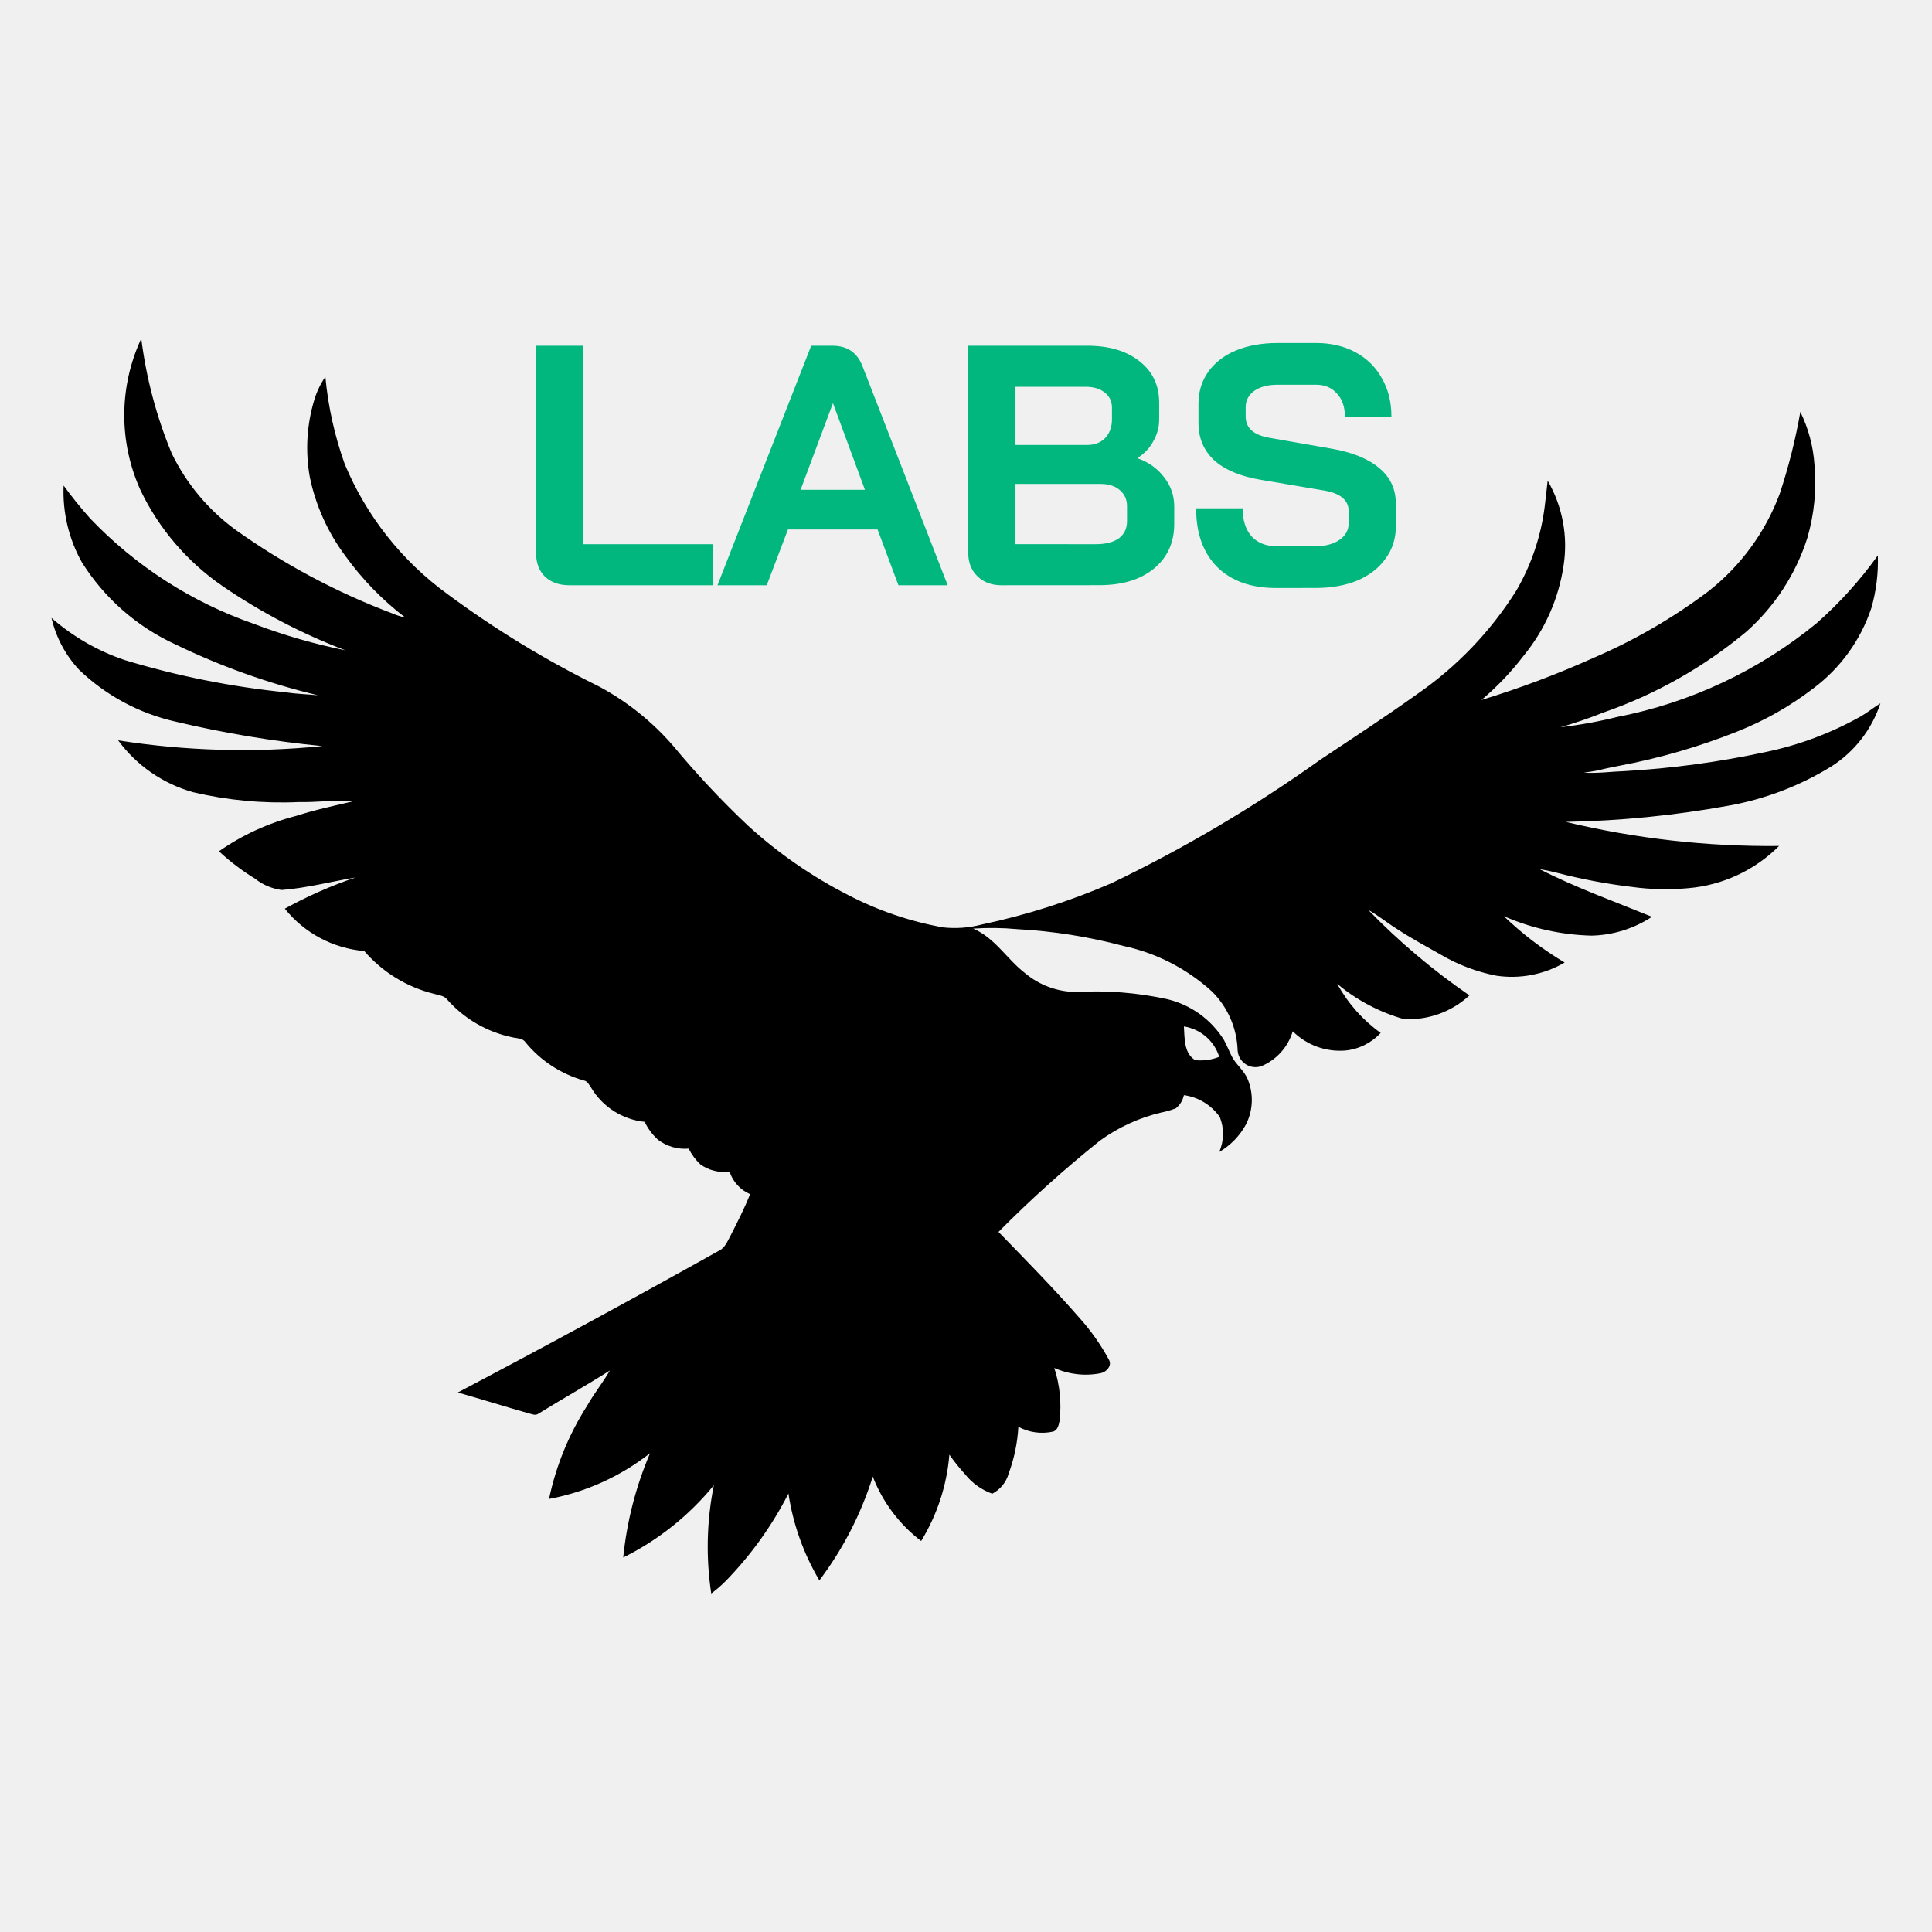
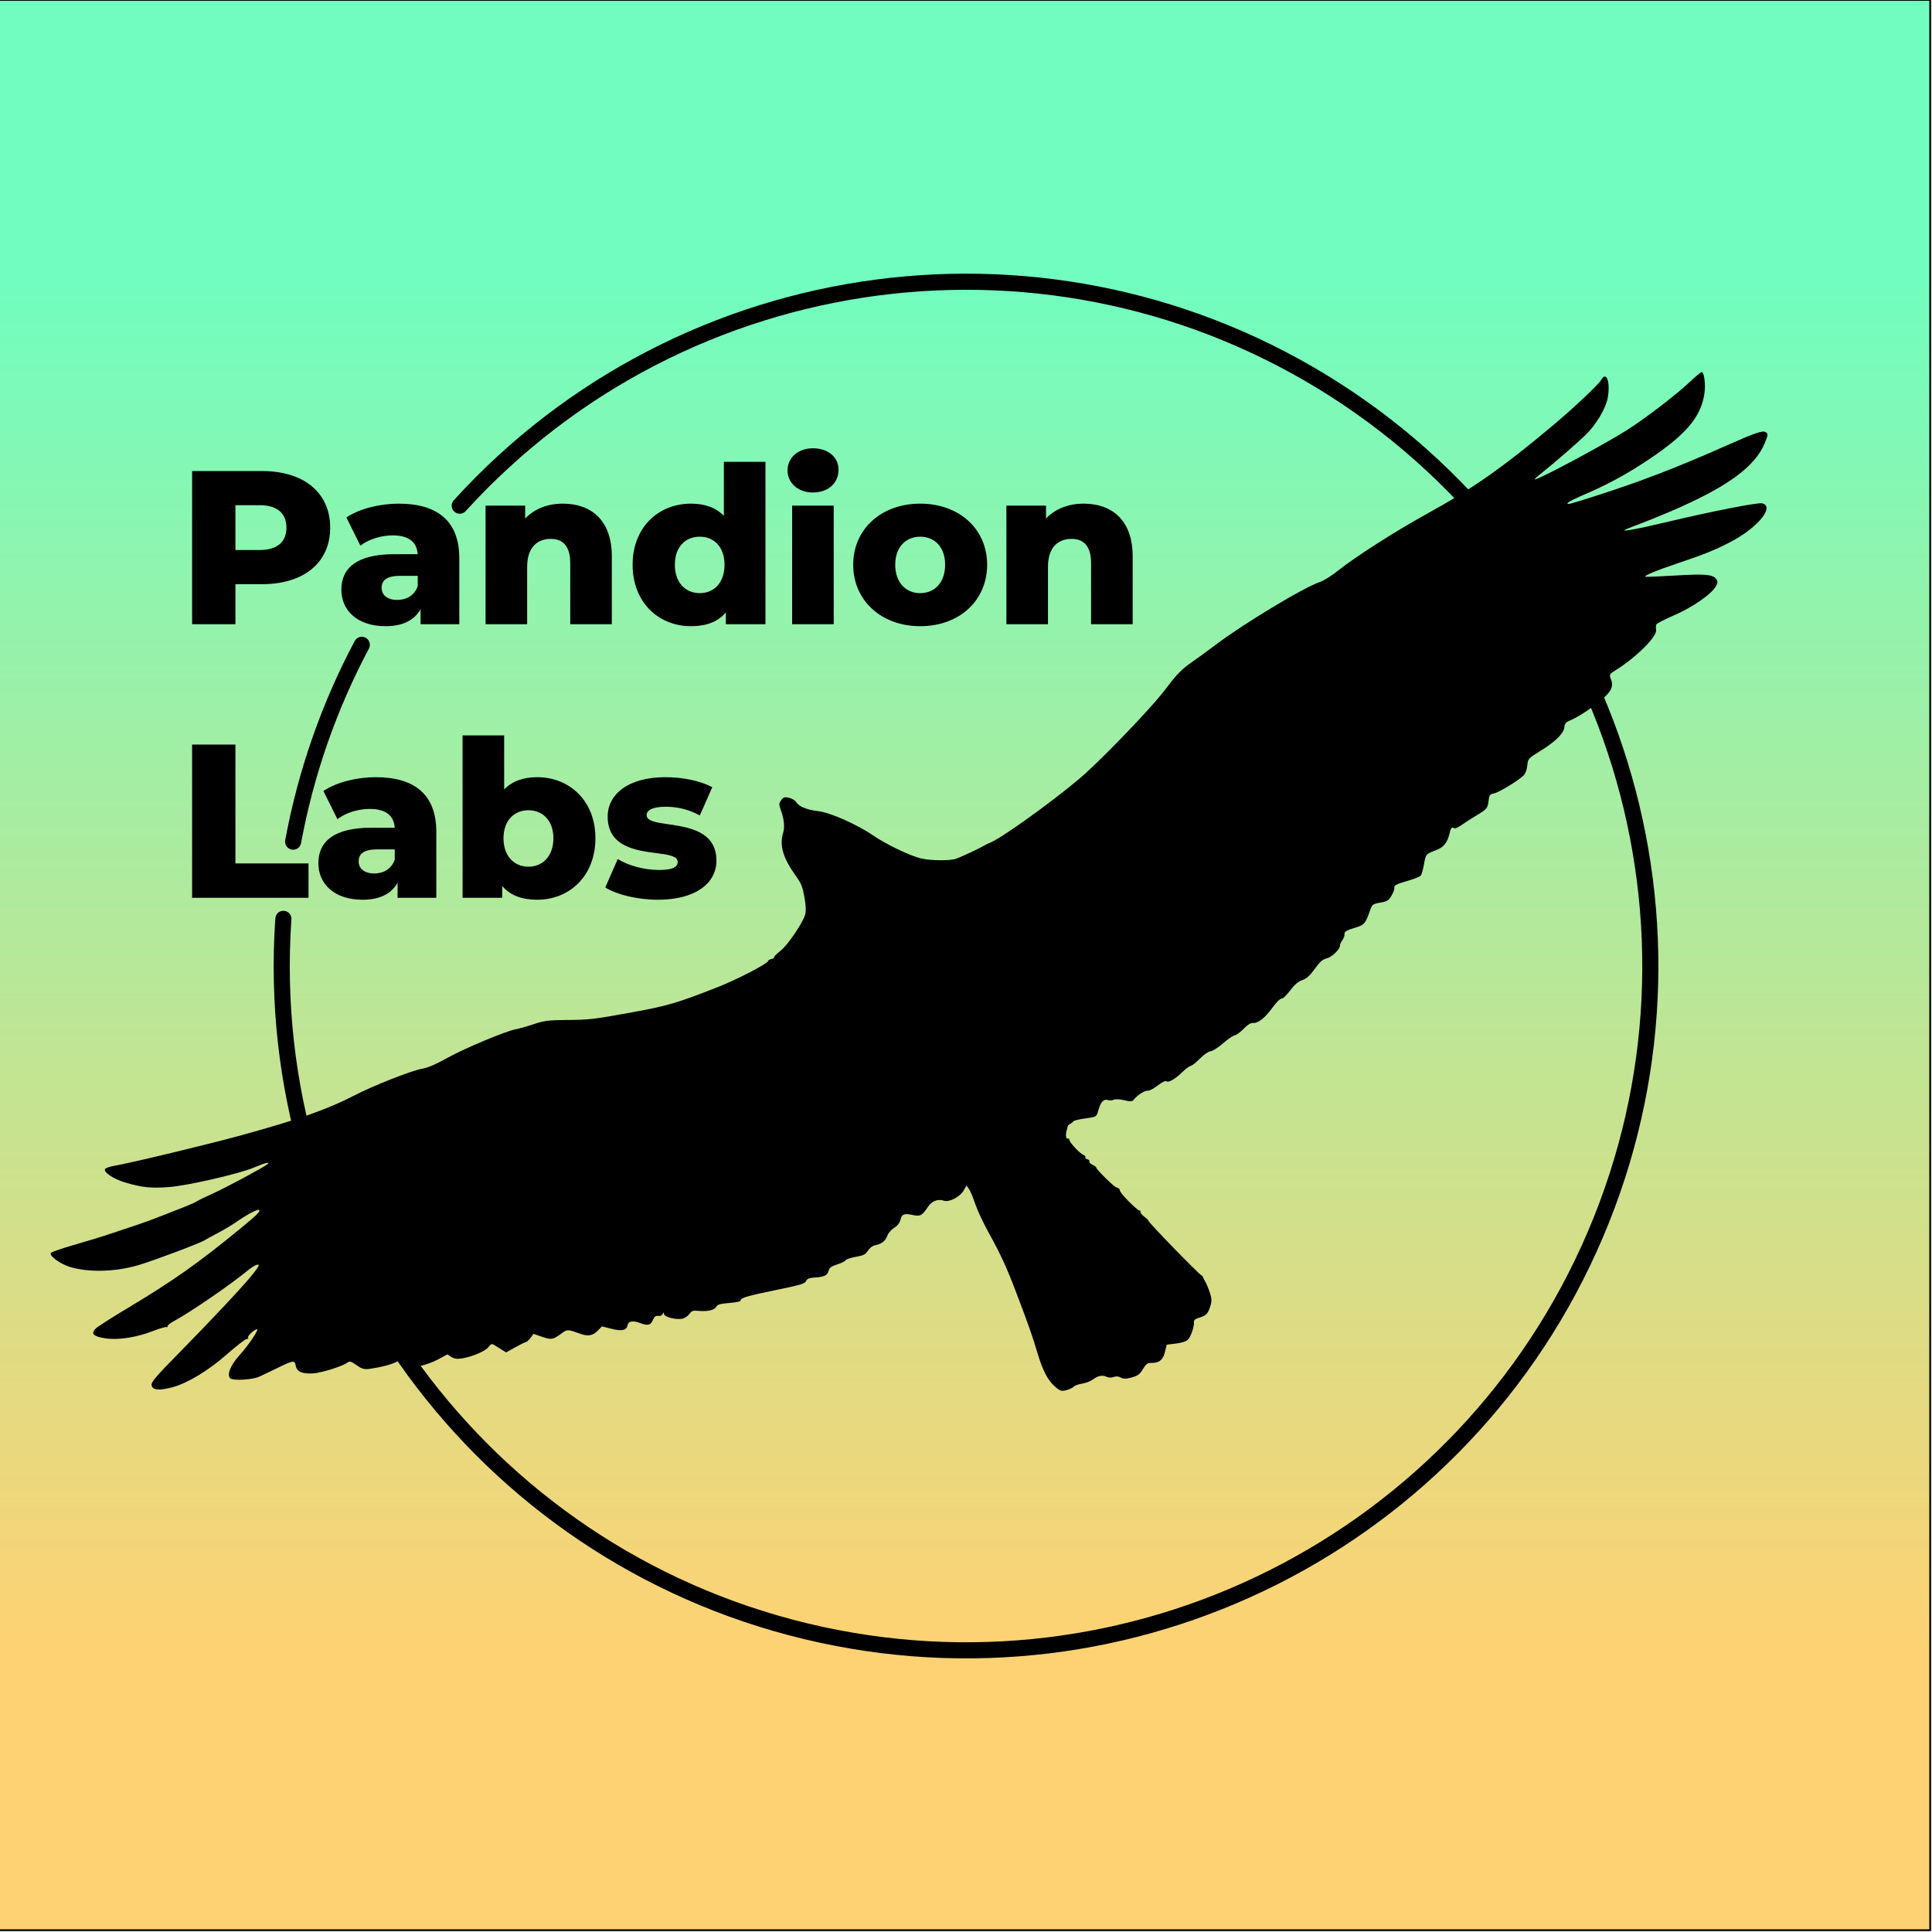
- <svg xmlns="http://www.w3.org/2000/svg" data-name="Layer 1" viewBox="0 0 64 64" x="0px" y="0px" version="1.1" id="svg2" width="64" height="64">
-   <defs id="defs2" />
-   <path d="m 61.626,23.74 a 10.986,10.986 0 0 1 -3.148,1.174 30.517,30.517 0 0 1 -4.638,0.629 c -0.459,0.015 -0.917,0.082 -1.376,0.052 0.164,-0.021 0.328,-0.046 0.492,-0.078 0.222,-0.062 0.451,-0.101 0.676,-0.148 a 20.996,20.996 0 0 0 3.923,-1.139 10.491,10.491 0 0 0 2.516,-1.428 5.489,5.489 0 0 0 1.92,-2.66 5.606,5.606 0 0 0 0.215,-1.742 13.371,13.371 0 0 1 -2.02,2.238 14.89,14.89 0 0 1 -6.61,3.111 14.814,14.814 0 0 1 -1.884,0.341 14.798,14.798 0 0 0 1.417,-0.485 15.137,15.137 0 0 0 4.739,-2.678 6.994,6.994 0 0 0 2.023,-3.109 6.554,6.554 0 0 0 0.236,-2.418 4.705,4.705 0 0 0 -0.468,-1.756 19.048,19.048 0 0 1 -0.683,2.712 7.375,7.375 0 0 1 -2.374,3.239 18.368,18.368 0 0 1 -3.768,2.186 31.459,31.459 0 0 1 -3.74,1.407 9.337,9.337 0 0 0 1.404,-1.474 6.124,6.124 0 0 0 1.318,-2.981 4.295,4.295 0 0 0 -0.528,-2.811 c -0.035,0.289 -0.06,0.578 -0.099,0.866 a 7.36,7.36 0 0 1 -0.932,2.765 11.82,11.82 0 0 1 -3.318,3.459 c -1.041,0.745 -2.115,1.442 -3.179,2.153 a 46.936,46.936 0 0 1 -6.917,4.091 22.619,22.619 0 0 1 -4.306,1.371 3.545,3.545 0 0 1 -1.27,0.095 11.048,11.048 0 0 1 -3.146,-1.07 15.129,15.129 0 0 1 -3.312,-2.291 29.599,29.599 0 0 1 -2.482,-2.646 8.68,8.68 0 0 0 -2.456,-1.971 32.776,32.776 0 0 1 -5.033,-3.068 10.158,10.158 0 0 1 -3.395,-4.294 11.815,11.815 0 0 1 -0.645,-2.901 2.772,2.772 0 0 0 -0.363,0.753 5.497,5.497 0 0 0 -0.15,2.582 6.608,6.608 0 0 0 1.175,2.598 9.714,9.714 0 0 0 1.985,2.043 2.331,2.331 0 0 1 -0.431,-0.138 A 22.825,22.825 0 0 1 7.804,17.551 6.826,6.826 0 0 1 5.691,15.026 14.7,14.7 0 0 1 4.68,11.215 6.009,6.009 0 0 0 4.664,16.26 a 8.113,8.113 0 0 0 2.69,3.142 19.405,19.405 0 0 0 4.088,2.14 19.079,19.079 0 0 1 -3.026,-0.874 13.729,13.729 0 0 1 -5.428,-3.492 13.776,13.776 0 0 1 -0.881,-1.092 4.78,4.78 0 0 0 0.604,2.541 7.209,7.209 0 0 0 3.095,2.719 23.222,23.222 0 0 0 4.728,1.688 c -0.359,-0.036 -0.721,-0.044 -1.079,-0.099 a 28.19,28.19 0 0 1 -5.329,-1.069 7.168,7.168 0 0 1 -2.421,-1.395 3.758,3.758 0 0 0 0.913,1.716 6.749,6.749 0 0 0 3.195,1.719 36.375,36.375 0 0 0 4.863,0.811 26.494,26.494 0 0 1 -6.763,-0.19 4.637,4.637 0 0 0 2.481,1.717 12.747,12.747 0 0 0 3.488,0.328 c 0.618,0.012 1.233,-0.075 1.85,-0.033 -0.644,0.15 -1.293,0.288 -1.923,0.491 a 7.908,7.908 0 0 0 -2.556,1.172 7.484,7.484 0 0 0 1.196,0.908 1.801,1.801 0 0 0 0.879,0.374 c 0.827,-0.062 1.63,-0.278 2.446,-0.413 a 14.469,14.469 0 0 0 -2.339,1.032 3.777,3.777 0 0 0 2.631,1.403 4.473,4.473 0 0 0 2.312,1.418 c 0.151,0.047 0.333,0.054 0.437,0.191 a 3.956,3.956 0 0 0 2.147,1.247 c 0.154,0.04 0.346,0.018 0.447,0.169 a 3.866,3.866 0 0 0 1.923,1.261 c 0.13,0.018 0.183,0.147 0.251,0.242 a 2.345,2.345 0 0 0 1.772,1.131 1.924,1.924 0 0 0 0.445,0.595 1.479,1.479 0 0 0 1.014,0.292 1.822,1.822 0 0 0 0.388,0.523 1.352,1.352 0 0 0 0.966,0.239 1.223,1.223 0 0 0 0.679,0.745 c -0.184,0.472 -0.419,0.924 -0.647,1.376 -0.105,0.188 -0.186,0.415 -0.399,0.507 q -4.288,2.398 -8.635,4.688 c 0.783,0.224 1.562,0.467 2.345,0.69 0.103,0.022 0.222,0.086 0.321,0.014 0.785,-0.486 1.592,-0.937 2.37,-1.432 -0.232,0.404 -0.528,0.768 -0.757,1.174 a 9.264,9.264 0 0 0 -1.258,3.081 7.694,7.694 0 0 0 3.346,-1.516 11.788,11.788 0 0 0 -0.888,3.455 9.089,9.089 0 0 0 3.002,-2.394 10.326,10.326 0 0 0 -0.086,3.587 4.242,4.242 0 0 0 0.464,-0.399 11.881,11.881 0 0 0 2.093,-2.912 7.97,7.97 0 0 0 1.025,2.876 11.367,11.367 0 0 0 1.769,-3.438 4.914,4.914 0 0 0 1.602,2.134 6.485,6.485 0 0 0 0.935,-2.861 6.612,6.612 0 0 0 0.52,0.649 2.024,2.024 0 0 0 0.901,0.645 1.077,1.077 0 0 0 0.541,-0.662 5.35,5.35 0 0 0 0.324,-1.554 1.67,1.67 0 0 0 1.142,0.16 c 0.157,-0.04 0.195,-0.218 0.222,-0.354 A 4.093,4.093 0 0 0 34.924,45.315 2.544,2.544 0 0 0 36.466,45.488 c 0.191,-0.042 0.381,-0.247 0.268,-0.447 a 7.192,7.192 0 0 0 -0.972,-1.38 c -0.858,-0.984 -1.775,-1.916 -2.686,-2.852 a 39.168,39.168 0 0 1 3.356,-3.02 5.657,5.657 0 0 1 2.03,-0.934 2.943,2.943 0 0 0 0.487,-0.14 0.75,0.75 0 0 0 0.269,-0.437 1.735,1.735 0 0 1 1.189,0.725 1.496,1.496 0 0 1 -0.019,1.158 2.36,2.36 0 0 0 0.892,-0.923 1.799,1.799 0 0 0 0.048,-1.497 c -0.118,-0.278 -0.372,-0.465 -0.513,-0.728 -0.097,-0.183 -0.168,-0.379 -0.269,-0.561 a 3.047,3.047 0 0 0 -1.893,-1.357 11.178,11.178 0 0 0 -3.013,-0.234 2.664,2.664 0 0 1 -1.686,-0.626 c -0.6,-0.462 -0.998,-1.171 -1.718,-1.473 a 9.01,9.01 0 0 1 1.466,0.018 17.296,17.296 0 0 1 3.509,0.555 6.32,6.32 0 0 1 2.936,1.508 2.872,2.872 0 0 1 0.851,1.947 0.593,0.593 0 0 0 0.797,0.524 1.817,1.817 0 0 0 1.029,-1.152 2.217,2.217 0 0 0 1.743,0.638 1.828,1.828 0 0 0 1.169,-0.584 4.898,4.898 0 0 1 -1.438,-1.624 6.004,6.004 0 0 0 2.206,1.167 2.964,2.964 0 0 0 2.173,-0.785 22.194,22.194 0 0 1 -3.354,-2.833 c 0.34,0.186 0.636,0.436 0.965,0.639 0.464,0.305 0.952,0.568 1.434,0.841 a 5.843,5.843 0 0 0 1.841,0.699 3.465,3.465 0 0 0 2.268,-0.435 11.115,11.115 0 0 1 -2.014,-1.535 7.734,7.734 0 0 0 2.913,0.644 3.805,3.805 0 0 0 1.994,-0.624 c -1.25,-0.509 -2.525,-0.964 -3.728,-1.581 0.213,0.039 0.426,0.082 0.636,0.138 a 18.639,18.639 0 0 0 2.421,0.453 8.257,8.257 0 0 0 1.876,0.042 4.826,4.826 0 0 0 3.005,-1.398 29.033,29.033 0 0 1 -7.068,-0.798 33.698,33.698 0 0 0 5.374,-0.533 9.777,9.777 0 0 0 3.416,-1.297 3.928,3.928 0 0 0 1.635,-2.098 c -0.227,0.141 -0.435,0.311 -0.667,0.443 z M 40.389,35.008 a 1.667,1.667 0 0 1 -0.794,0.111 c -0.382,-0.224 -0.35,-0.733 -0.377,-1.117 a 1.463,1.463 0 0 1 1.171,1.006 z" id="path1" />
-   <path style="font-weight:bold;font-size:11.334px;font-family:'Bai Jamjuree';-inkscape-font-specification:'Bai Jamjuree Bold';fill:#01b77e;stroke-width:0.944;fill-opacity:1" d="m 18.859,19.387 q -0.499,0 -0.805,-0.283 -0.295,-0.295 -0.295,-0.771 v -6.879 h 1.564 v 6.573 h 4.307 v 1.36 z m 10.212,-1.847 h -2.969 l -0.703,1.847 h -1.632 l 3.105,-7.934 h 0.703 q 0.737,0 0.997,0.68 l 2.822,7.254 h -1.632 z m -2.55,-1.315 h 2.131 l -1.054,-2.856 h -0.011 z m 6.653,3.162 q -0.487,0 -0.793,-0.295 -0.306,-0.295 -0.306,-0.771 v -6.868 h 3.944 q 1.077,0 1.723,0.51 0.657,0.51 0.657,1.371 v 0.567 q 0,0.374 -0.193,0.714 -0.181,0.34 -0.521,0.555 v 0.011 q 0.544,0.193 0.873,0.623 0.34,0.431 0.34,0.963 v 0.589 q 0,0.929 -0.68,1.485 -0.669,0.544 -1.813,0.544 z m 2.845,-4.647 q 0.363,0 0.589,-0.227 0.227,-0.238 0.227,-0.623 v -0.385 q 0,-0.317 -0.238,-0.499 -0.238,-0.193 -0.635,-0.193 h -2.323 v 1.927 z m 0.272,3.287 q 0.499,0 0.771,-0.193 0.272,-0.204 0.272,-0.567 v -0.499 q 0,-0.329 -0.238,-0.533 -0.238,-0.204 -0.635,-0.204 h -2.822 v 1.995 z m 5.984,1.451 q -1.247,0 -1.949,-0.691 -0.703,-0.703 -0.703,-1.949 h 1.541 q 0,0.589 0.295,0.929 0.306,0.329 0.839,0.329 h 1.258 q 0.499,0 0.805,-0.204 0.317,-0.215 0.317,-0.567 v -0.385 q 0,-0.555 -0.816,-0.691 L 41.775,15.896 Q 40.755,15.726 40.223,15.25 39.701,14.763 39.701,14.015 v -0.635 q 0,-0.601 0.317,-1.054 0.329,-0.465 0.918,-0.714 0.601,-0.249 1.383,-0.249 h 1.281 q 0.737,0 1.303,0.306 0.567,0.306 0.873,0.861 0.317,0.544 0.317,1.269 h -1.541 q 0,-0.476 -0.261,-0.759 -0.261,-0.295 -0.691,-0.295 h -1.281 q -0.476,0 -0.771,0.204 -0.283,0.204 -0.283,0.544 v 0.306 q 0,0.567 0.782,0.703 l 2.074,0.363 q 1.031,0.181 1.575,0.646 0.544,0.453 0.544,1.179 v 0.748 q 0,0.601 -0.34,1.065 -0.329,0.465 -0.929,0.725 -0.601,0.249 -1.394,0.249 z" id="text2" aria-label="LABS" />
+ <svg xmlns="http://www.w3.org/2000/svg" xmlns:xlink="http://www.w3.org/1999/xlink" width="1200" zoomAndPan="magnify" viewBox="0 0 900 900" height="1200" preserveAspectRatio="xMidYMid" version="1.2" id="svg287" xml:space="preserve">
+   <defs id="defs259">
+     <linearGradient xlink:href="#linearGradient289" id="linearGradient290" x1="465.614" y1="134.989" x2="465.614" y2="788.232" gradientUnits="userSpaceOnUse" gradientTransform="matrix(0.975906,0,0,0.975906,-4.395397,-0.4882659)" />
+     <linearGradient id="linearGradient289">
+       <stop style="stop-color:#71fdbf;stop-opacity:1;" offset="0" id="stop289" />
+       <stop style="stop-color:#fed273;stop-opacity:1;" offset="1" id="stop290" />
+     </linearGradient>
+     <linearGradient xlink:href="#linearGradient289" id="linearGradient260" gradientUnits="userSpaceOnUse" gradientTransform="matrix(0.975906,0,0,0.975906,-4.3954,-0.4882454)" x1="465.614" y1="134.989" x2="465.614" y2="788.232" />
+   </defs>
+   <rect style="font-variation-settings:normal;display:inline;opacity:1;vector-effect:none;fill:#ffffff;fill-opacity:1;stroke:#000000;stroke-width:0.732;stroke-linecap:butt;stroke-linejoin:miter;stroke-miterlimit:4;stroke-dasharray:none;stroke-dashoffset:0;stroke-opacity:1;-inkscape-stroke:none;stop-color:#000000;stop-opacity:1" id="white-background" width="900.253" height="899.121" x="-1.139" y="-0.006" />
+   <g id="g261">
+     <rect style="font-variation-settings:normal;display:inline;opacity:1;vector-effect:none;fill:url(#linearGradient290);fill-opacity:1;stroke:#000000;stroke-width:0.732;stroke-linecap:butt;stroke-linejoin:miter;stroke-miterlimit:4;stroke-dasharray:none;stroke-dashoffset:0;stroke-opacity:1;-inkscape-stroke:none;stop-color:#000000;stop-opacity:1" id="background-logo-full" width="900.253" height="899.121" x="-1.139" y="-0.006" />
+   </g>
+   <path style="fill:#000000;stroke-width:0.74" d="m 822.091,206.413 c -4.515,11.074 -17.671,20.609 -43.937,31.844 -4.839,2.07 -11.02,4.58 -13.734,5.577 -2.715,0.998 -5.874,2.244 -7.019,2.77 -3.095,1.421 4.787,-0.022 20.379,-3.732 19.24,-4.579 40.832,-8.812 42.935,-8.418 6.167,1.154 -1.223,10.741 -13.366,17.339 -7.465,4.056 -12.706,6.208 -26.038,10.689 -9.766,3.283 -15.578,5.697 -14.882,6.18 0.195,0.135 6.357,-0.11 13.693,-0.544 14.118,-0.836 17.657,-0.552 19.322,1.551 0.807,1.019 0.792,1.748 -0.066,3.364 -1.924,3.62 -10.905,9.874 -19.492,13.573 -4.346,1.872 -8.078,3.809 -8.293,4.303 -0.215,0.495 -0.268,1.609 -0.118,2.477 0.54,3.122 -9.186,12.796 -19.088,18.985 -2.704,1.69 -2.779,1.856 -1.894,4.181 0.7,1.838 0.648,3 -0.213,4.826 -1.63,3.456 -12.767,11.747 -19.461,14.488 -1.283,0.525 -1.958,1.414 -2.044,2.691 -0.199,2.934 -3.919,6.719 -10.786,10.975 -6.132,3.801 -6.256,3.934 -6.501,7.034 -0.138,1.738 -0.895,3.809 -1.684,4.602 -2.415,2.43 -11.661,8.055 -13.907,8.459 -1.832,0.33 -2.166,0.787 -2.458,3.36 -0.402,3.543 -0.72,3.919 -5.983,7.08 -2.239,1.345 -5.258,3.293 -6.708,4.329 -1.903,1.36 -2.936,1.716 -3.707,1.28 -0.818,-0.462 -1.263,0.233 -1.893,2.962 -0.849,3.678 -2.717,6.058 -5.626,7.171 -5.38,2.058 -5.332,2.005 -6.144,6.687 -0.431,2.489 -1.131,4.923 -1.555,5.409 -0.424,0.486 -2.998,1.527 -5.719,2.315 -5.843,1.691 -6.803,2.199 -6.573,3.478 0.095,0.527 -0.494,2.119 -1.309,3.537 -1.302,2.266 -1.938,2.661 -5.24,3.257 -3.737,0.674 -3.766,0.7 -5.109,4.573 -1.702,4.908 -2.5,5.839 -5.875,6.848 -4.559,1.364 -5.872,2.114 -5.669,3.241 0.107,0.593 -0.343,1.851 -1,2.796 -0.657,0.945 -1.146,1.984 -1.088,2.31 0.286,1.589 -3.627,5.542 -6.076,6.138 -2.048,0.498 -3.281,1.568 -5.714,4.956 -2.282,3.178 -3.822,4.564 -5.827,5.244 -1.921,0.651 -3.591,2.085 -5.662,4.862 -1.615,2.166 -3.406,3.849 -3.979,3.74 -0.573,-0.109 -2.478,1.789 -4.234,4.218 -3.474,4.806 -6.693,7.319 -9.135,7.129 -1.008,-0.078 -2.515,0.872 -4.259,2.685 -1.484,1.543 -3.387,2.931 -4.228,3.084 -0.841,0.152 -3.279,1.83 -5.418,3.728 -2.139,1.898 -4.72,3.547 -5.736,3.663 -1.075,0.124 -3.151,1.545 -4.97,3.403 -1.718,1.755 -3.645,3.285 -4.283,3.4 -0.638,0.115 -2.249,1.276 -3.581,2.58 -3.543,3.469 -6.684,5.357 -7.717,4.64 -0.575,-0.399 -1.932,0.245 -4.085,1.939 -1.773,1.395 -3.878,2.486 -4.677,2.424 -1.465,-0.114 -4.761,1.992 -6.484,4.143 -0.779,0.973 -1.503,1.021 -4.439,0.294 -1.929,-0.478 -4.144,-0.581 -4.922,-0.23 -0.778,0.351 -1.906,0.444 -2.508,0.207 -1.977,-0.779 -3.474,0.623 -4.48,4.197 -0.976,3.469 -1.039,3.526 -4.473,4.025 -9.209,1.339 -6.822,1.639 -8.155,2.423 -2.259,1.33 -1.552,1.043 -2.001,2.358 -0.982,2.879 -0.852,5.396 0.54,4.863 0.076,-0.029 0.412,0.209 0.382,0.256 -0.559,0.87 4.775,6.693 6.675,7.422 0.595,0.228 0.962,0.719 0.816,1.09 -0.146,0.371 0.28,0.778 0.947,0.905 0.667,0.127 1.078,0.573 0.913,0.99 -0.165,0.418 0.537,1.146 1.559,1.618 1.022,0.472 1.774,1.063 1.67,1.313 -0.222,0.535 8.698,9.397 9.387,9.172 0.145,-0.047 1.364,0.613 1.351,0.667 0.187,1.01 0.633,2.053 4.075,5.557 2.542,2.588 4.94,4.647 5.329,4.577 0.389,-0.07 0.582,0.191 0.428,0.58 -0.153,0.389 0.651,1.407 1.788,2.262 1.137,0.855 1.979,1.68 1.873,1.834 -0.314,0.451 23.369,24.833 24.798,25.53 0.379,0.185 0.66,0.472 0.626,0.639 -0.034,0.167 0.435,1.13 1.043,2.141 0.608,1.011 1.613,3.42 2.232,5.353 0.933,2.911 0.929,4.082 -0.021,6.821 -1.102,3.177 -1.875,3.844 -5.799,5.014 -1.001,0.298 -1.713,1.014 -1.623,1.63 0.286,1.949 -1.492,7.116 -2.888,8.391 -0.842,0.769 -2.955,1.434 -5.575,1.754 l -4.219,0.515 -0.839,3.451 c -0.899,3.7 -2.689,5.096 -6.482,5.055 -1.641,-0.017 -2.381,0.548 -3.788,2.894 -1.45,2.419 -2.349,3.081 -5.272,3.885 -2.589,0.712 -3.927,0.718 -5.044,0.022 -0.915,-0.57 -2.229,-0.675 -3.302,-0.262 -0.98,0.377 -2.434,0.353 -3.231,-0.053 -1.91,-0.972 -4.141,-0.553 -6.425,1.207 -1.022,0.787 -3.27,1.657 -4.997,1.932 -1.727,0.275 -3.49,0.913 -3.918,1.417 -0.428,0.504 -1.968,1.237 -3.421,1.628 -2.328,0.626 -2.968,0.424 -5.383,-1.698 -3.369,-2.961 -5.66,-7.395 -8.176,-15.828 -2.331,-7.81 -3.885,-12.237 -9.442,-26.904 -4.877,-12.869 -7.427,-18.432 -13.528,-29.506 -2.383,-4.325 -5.087,-10.152 -6.009,-12.95 -0.922,-2.798 -2.199,-5.84 -2.837,-6.761 l -1.16,-1.674 -1.343,2.338 c -1.669,2.905 -6.687,5.537 -9.08,4.762 -3,-0.971 -5.718,0.056 -7.564,2.857 -2.635,3.998 -3.603,4.537 -6.858,3.818 -4.131,-0.913 -5.345,-0.477 -5.912,2.12 -0.322,1.477 -1.385,2.844 -2.992,3.848 -1.371,0.857 -2.807,2.53 -3.193,3.719 -0.755,2.329 -2.76,3.867 -5.742,4.404 -1.061,0.191 -2.46,1.257 -3.231,2.461 -1.159,1.81 -2.004,2.24 -5.72,2.909 -2.399,0.432 -4.5,1.139 -4.671,1.571 -0.17,0.432 -1.923,1.302 -3.895,1.934 -2.78,0.89 -3.688,1.551 -4.042,2.941 -0.56,2.196 -1.94,2.882 -6.387,3.176 -2.703,0.179 -3.58,0.53 -4.128,1.656 -0.603,1.237 -2.4,1.779 -13.341,4.024 -13.965,2.866 -17.308,3.836 -17.105,4.964 0.09,0.5 -1.695,0.913 -5.266,1.216 -4.47,0.38 -5.533,0.69 -6.159,1.796 -0.875,1.547 -4.047,2.267 -8.26,1.876 -2.59,-0.241 -3.11,-0.055 -4.284,1.527 -0.735,0.991 -2.21,1.958 -3.278,2.15 -2.995,0.539 -8.186,-0.771 -8.444,-2.131 -0.18,-0.947 -0.319,-0.966 -0.675,-0.092 -0.276,0.678 -1.06,1.021 -2.041,0.894 -1.185,-0.154 -1.819,0.324 -2.475,1.868 -1.062,2.497 -2.403,2.832 -5.91,1.475 -3.157,-1.222 -5.484,-0.944 -5.796,0.692 -0.508,2.667 -2.537,3.22 -7.391,2.014 l -4.659,-1.158 -1.881,1.925 c -2.354,2.408 -4.541,2.823 -8.121,1.54 -6.167,-2.21 -6.058,-2.211 -9.18,0.06 -3.724,2.709 -4.402,2.803 -8.944,1.24 l -3.755,-1.292 -1.365,1.838 c -0.75,1.011 -1.752,1.908 -2.225,1.993 -0.473,0.085 -2.728,1.203 -5.011,2.484 l -4.151,2.329 -2.224,-1.369 c -1.223,-0.753 -2.766,-1.712 -3.43,-2.132 -1.001,-0.634 -1.427,-0.475 -2.498,0.931 -1.472,1.933 -7.122,4.412 -12.094,5.308 -2.408,0.434 -3.912,0.26 -5.246,-0.606 l -1.869,-1.214 -4.305,2.326 c -2.368,1.279 -6.194,2.666 -8.502,3.081 -3.833,0.69 -4.385,0.587 -6.384,-1.196 -2.041,-1.821 -2.343,-1.87 -4.51,-0.738 -2.413,1.261 -7.359,2.55 -12.579,3.277 -2.434,0.339 -3.629,-0.004 -6.05,-1.739 -2.45,-1.755 -3.248,-1.98 -4.248,-1.194 -2.141,1.683 -12.051,4.805 -16.009,5.044 -5.061,0.306 -7.562,-0.805 -8.062,-3.579 -0.483,-2.684 -0.987,-2.617 -8.74,1.164 -3.267,1.593 -7.037,3.385 -8.377,3.981 -3.107,1.382 -11.66,1.906 -13.236,0.811 -1.924,-1.337 -0.215,-5.974 3.882,-10.531 4.655,-5.178 9.69,-12.678 8.345,-12.43 -1.482,0.274 -4.731,3.479 -4.024,3.97 0.319,0.221 -0.041,0.514 -0.799,0.651 -0.758,0.137 -4.76,3.232 -8.892,6.878 -8.707,7.684 -18.523,13.64 -25.58,15.524 -6.267,1.672 -9.315,1.382 -9.731,-0.927 -0.255,-1.416 1.924,-3.999 12.082,-14.319 16.712,-16.981 31.685,-32.995 35.511,-37.982 2.49,-3.245 2.84,-4.054 1.674,-3.871 -0.81,0.127 -2.794,1.325 -4.408,2.661 -7.718,6.392 -26.782,19.503 -33.94,23.341 -1.98,1.062 -3.542,2.251 -3.471,2.642 0.071,0.392 -0.188,0.588 -0.574,0.436 -0.386,-0.152 -3.145,0.663 -6.13,1.811 -7.971,3.066 -16.276,4.335 -22.348,3.417 -5.604,-0.848 -6.88,-2.225 -4.313,-4.655 0.883,-0.836 7.56,-5.092 14.836,-9.458 21.199,-12.718 32.417,-20.626 52.118,-36.74 7.98,-6.527 9.846,-8.38 9.018,-8.955 -0.69,-0.479 -5.728,2.223 -11.057,5.931 -1.842,1.281 -5.514,3.456 -8.16,4.833 -2.647,1.377 -5.418,2.897 -6.158,3.377 -2.116,1.374 -23.134,9.283 -30.628,11.526 -10.692,3.199 -23.185,3.566 -31.967,0.938 -4.573,-1.368 -9.913,-5.247 -9.011,-6.546 0.326,-0.469 5.203,-2.164 10.837,-3.766 5.634,-1.602 13.436,-3.993 17.338,-5.314 3.902,-1.321 9.331,-3.131 12.064,-4.024 2.734,-0.892 8.127,-2.882 11.985,-4.421 3.858,-1.539 8.594,-3.399 10.524,-4.133 1.931,-0.734 4.275,-1.807 5.209,-2.386 0.934,-0.579 4.36,-2.244 7.612,-3.701 5.894,-2.639 23.496,-12.096 25.363,-13.627 1.563,-1.281 -1.275,-0.587 -6.121,1.497 -6.833,2.939 -31.04,8.518 -39.813,9.177 -8.352,0.627 -12.486,0.198 -20.272,-2.105 -5.598,-1.655 -10.43,-4.904 -9.432,-6.34 0.319,-0.459 2.331,-1.136 4.47,-1.505 7.776,-1.339 43.956,-10.049 59.328,-14.283 26.387,-7.267 39.876,-12.03 52.409,-18.506 8.874,-4.586 26.376,-11.478 31.48,-12.397 2.794,-0.503 6.406,-2.054 11.765,-5.052 7.871,-4.404 27.174,-12.481 31.831,-13.32 1.411,-0.254 5.137,-1.313 8.279,-2.353 4.986,-1.65 6.86,-1.9 14.721,-1.966 11.579,-0.096 12.669,-0.222 31.303,-3.602 16.337,-2.964 20.939,-4.322 39.977,-11.799 8.824,-3.466 23.018,-10.835 23.262,-12.077 0.072,-0.367 0.759,-0.78 1.526,-0.918 0.768,-0.138 1.346,-0.527 1.285,-0.865 -0.061,-0.337 1.257,-1.66 2.929,-2.938 3.171,-2.426 10.068,-12.46 11.445,-16.65 0.546,-1.662 0.473,-4.262 -0.234,-8.253 -0.859,-4.854 -1.486,-6.46 -3.754,-9.619 -6.249,-8.705 -8.014,-14.554 -6.184,-20.488 0.836,-2.709 0.431,-6.511 -1.142,-10.741 -0.875,-2.353 -0.839,-3.094 0.214,-4.459 1.113,-1.443 1.554,-1.575 3.697,-1.108 1.338,0.291 2.863,1.245 3.389,2.119 1.191,1.98 5.065,3.543 10.163,4.101 5.455,0.597 18.158,6.205 25.448,11.235 6.037,4.165 17.41,9.62 22.545,10.812 4.544,1.055 13.527,1.12 16.294,0.118 2.63,-0.953 11.421,-5.089 13.31,-6.263 0.558,-0.347 1.624,-0.866 2.37,-1.153 5.252,-2.025 28.627,-18.784 42.085,-30.173 5.472,-4.63 18.333,-17.437 27.887,-27.768 7.066,-7.64 9.371,-10.336 13.699,-16.017 3.416,-4.484 6.303,-7.349 9.886,-9.811 2.784,-1.913 7.888,-5.627 11.344,-8.255 12.983,-9.873 41.838,-27.273 48.877,-29.475 1.618,-0.506 5.352,-2.842 8.298,-5.191 8.403,-6.701 26.664,-18.372 41.765,-26.694 21.004,-11.575 35.069,-21.443 58.206,-40.834 9.895,-8.294 21.503,-19.228 22.747,-21.427 2.442,-4.318 4.371,1.006 3.031,8.369 -0.926,5.091 -5.501,12.695 -10.503,17.456 -4.812,4.58 -14.291,12.801 -19.68,17.066 -2.533,2.005 -4.244,3.59 -3.802,3.521 2.811,-0.437 33.153,-16.735 43.462,-23.346 8.292,-5.317 22.812,-16.46 28.511,-21.878 2.705,-2.572 5.275,-4.741 5.71,-4.82 1.199,-0.216 2,5.639 1.363,9.955 -1.68,11.37 -8.983,19.714 -28.271,32.302 -8.778,5.729 -17.636,10.483 -26.924,14.451 -4.311,1.841 -8.094,3.71 -8.407,4.153 -0.797,1.126 0.176,0.888 12.661,-3.1 21.043,-6.721 38.28,-13.348 61.079,-23.484 12.906,-5.738 16.875,-7.13 18.209,-6.389 1.438,0.799 1.424,1.08 -0.252,5.19 z" id="pandion-bird" />
+   <g id="pandion-text" style="font-weight:800;font-size:101.942px;font-family:Montserrat;-inkscape-font-specification:'Montserrat, Ultra-Bold';stroke-width:8.495" aria-label="Pandion&#10;Labs">
+     <path d="m 89.489,290.789 h 20.185 v -18.655 h 12.437 c 19.471,0 31.704,-10.092 31.704,-26.301 0,-16.311 -12.233,-26.403 -31.704,-26.403 H 89.489 Z m 20.185,-34.558 v -20.898 h 11.214 c 8.359,0 12.539,3.874 12.539,10.5 0,6.524 -4.18,10.398 -12.539,10.398 z m 86.243,34.558 h 18.044 v -30.685 c 0,-17.534 -10.296,-25.485 -28.238,-25.485 -8.665,0 -18.044,2.243 -24.364,6.422 l 6.524,13.151 c 3.772,-2.956 9.684,-4.791 14.985,-4.791 7.646,0 11.316,3.16 11.723,8.767 H 183.581 c -17.126,0 -24.568,6.32 -24.568,16.515 0,9.583 7.34,17.024 20.592,17.024 7.951,0 13.456,-2.752 16.311,-7.951 z m -1.325,-17.738 c -1.529,4.383 -5.301,6.422 -9.583,6.422 -4.587,0 -7.238,-2.345 -7.238,-5.607 0,-3.364 2.243,-5.607 8.461,-5.607 h 8.359 z m 31.602,17.738 h 19.369 V 264.08 c 0,-9.175 4.791,-13.049 11.01,-13.049 5.607,0 9.073,3.364 9.073,11.316 v 28.442 h 19.369 v -31.602 c 0,-17.126 -9.888,-24.568 -22.835,-24.568 -7.034,0 -13.151,2.345 -17.534,6.932 v -6.015 h -18.451 z m 95.723,0.917 c 7.136,0 12.539,-2.039 16.209,-6.422 v 5.505 h 18.451 v -75.641 h -19.369 v 25.18 c -3.67,-3.874 -8.869,-5.709 -15.291,-5.709 -15.087,0 -27.219,10.908 -27.219,28.442 0,17.636 12.131,28.646 27.219,28.646 z m 4.078,-15.393 c -6.626,0 -11.621,-4.791 -11.621,-13.252 0,-8.359 4.995,-13.049 11.621,-13.049 6.524,0 11.519,4.689 11.519,13.049 0,8.461 -4.995,13.252 -11.519,13.252 z m 43.02,14.476 h 19.369 v -55.253 h -19.369 z m 9.684,-61.369 c 7.238,0 11.927,-4.485 11.927,-10.602 0,-5.811 -4.791,-9.99 -11.927,-9.99 -7.034,0 -11.825,4.485 -11.825,10.296 0,5.811 4.791,10.296 11.825,10.296 z m 49.952,62.287 c 18.248,0 31.194,-11.927 31.194,-28.646 0,-16.617 -12.947,-28.442 -31.194,-28.442 -18.044,0 -31.194,11.825 -31.194,28.442 0,16.718 13.151,28.646 31.194,28.646 z m 0,-15.393 c -6.524,0 -11.621,-4.791 -11.621,-13.252 0,-8.359 5.097,-13.049 11.621,-13.049 6.626,0 11.621,4.689 11.621,13.049 0,8.461 -4.995,13.252 -11.621,13.252 z m 40.165,14.476 h 19.369 V 264.08 c 0,-9.175 4.791,-13.049 11.01,-13.049 5.607,0 9.073,3.364 9.073,11.316 v 28.442 h 19.369 v -31.602 c 0,-17.126 -9.888,-24.568 -22.835,-24.568 -7.034,0 -13.151,2.345 -17.534,6.932 v -6.015 h -18.451 z" id="path263" />
+     <path d="m 89.489,418.217 h 54.233 v -16.005 h -34.049 v -55.355 H 89.489 Z m 95.724,0 h 18.044 v -30.685 c 0,-17.534 -10.296,-25.485 -28.238,-25.485 -8.665,0 -18.044,2.243 -24.364,6.422 l 6.524,13.151 c 3.772,-2.956 9.684,-4.791 14.985,-4.791 7.646,0 11.316,3.16 11.723,8.767 h -11.01 c -17.126,0 -24.568,6.32 -24.568,16.515 0,9.583 7.34,17.024 20.592,17.024 7.951,0 13.456,-2.752 16.311,-7.951 z m -1.325,-17.738 c -1.529,4.384 -5.301,6.422 -9.583,6.422 -4.587,0 -7.238,-2.345 -7.238,-5.607 0,-3.364 2.243,-5.607 8.461,-5.607 h 8.359 z m 66.364,18.655 c 14.985,0 27.117,-11.01 27.117,-28.646 0,-17.534 -12.131,-28.442 -27.117,-28.442 -6.422,0 -11.621,1.835 -15.393,5.709 v -25.18 h -19.369 v 75.641 h 18.451 v -5.505 c 3.67,4.384 9.175,6.422 16.311,6.422 z m -4.078,-15.393 c -6.524,0 -11.621,-4.791 -11.621,-13.252 0,-8.359 5.097,-13.049 11.621,-13.049 6.524,0 11.621,4.689 11.621,13.049 0,8.461 -5.097,13.252 -11.621,13.252 z m 60.248,15.393 c 17.942,0 27.32,-7.951 27.32,-18.146 0,-13.762 -12.845,-15.597 -22.427,-17.024 -5.607,-0.816 -10.092,-1.427 -10.092,-4.282 0,-2.039 2.345,-3.874 8.869,-3.874 4.893,0 10.398,1.019 15.903,4.078 l 5.811,-13.151 c -5.505,-3.058 -14.068,-4.689 -21.816,-4.689 -17.33,0 -26.913,7.951 -26.913,18.35 0,13.966 13.049,15.801 22.733,17.024 5.505,0.714 9.888,1.325 9.888,4.078 0,2.345 -2.141,3.772 -8.665,3.772 -6.728,0 -14.17,-1.937 -19.267,-5.097 l -5.811,13.252 c 5.403,3.364 15.087,5.709 24.466,5.709 z" id="path264" />
+   </g>
+   <g id="circle-black">
+     <path style="display:inline;fill:none;stroke:#000000;stroke-width:7.5;stroke-linecap:round;stroke-dasharray:none;stroke-opacity:1" id="circle261" d="M 214.156,235.57 A 318.752,318.752 0 0 1 622.183,181.754 318.752,318.752 0 0 1 743.164,575.131 318.752,318.752 0 0 1 375.411,759.902 318.752,318.752 0 0 1 132.006,428.035" />
+     <path style="display:inline;fill:none;stroke:#000000;stroke-width:7.5;stroke-linecap:round;stroke-dasharray:none;stroke-opacity:1" id="path262" d="m 136.554,392.08 a 318.752,318.752 0 0 1 31.992,-91.702" />
+   </g>
</svg>
